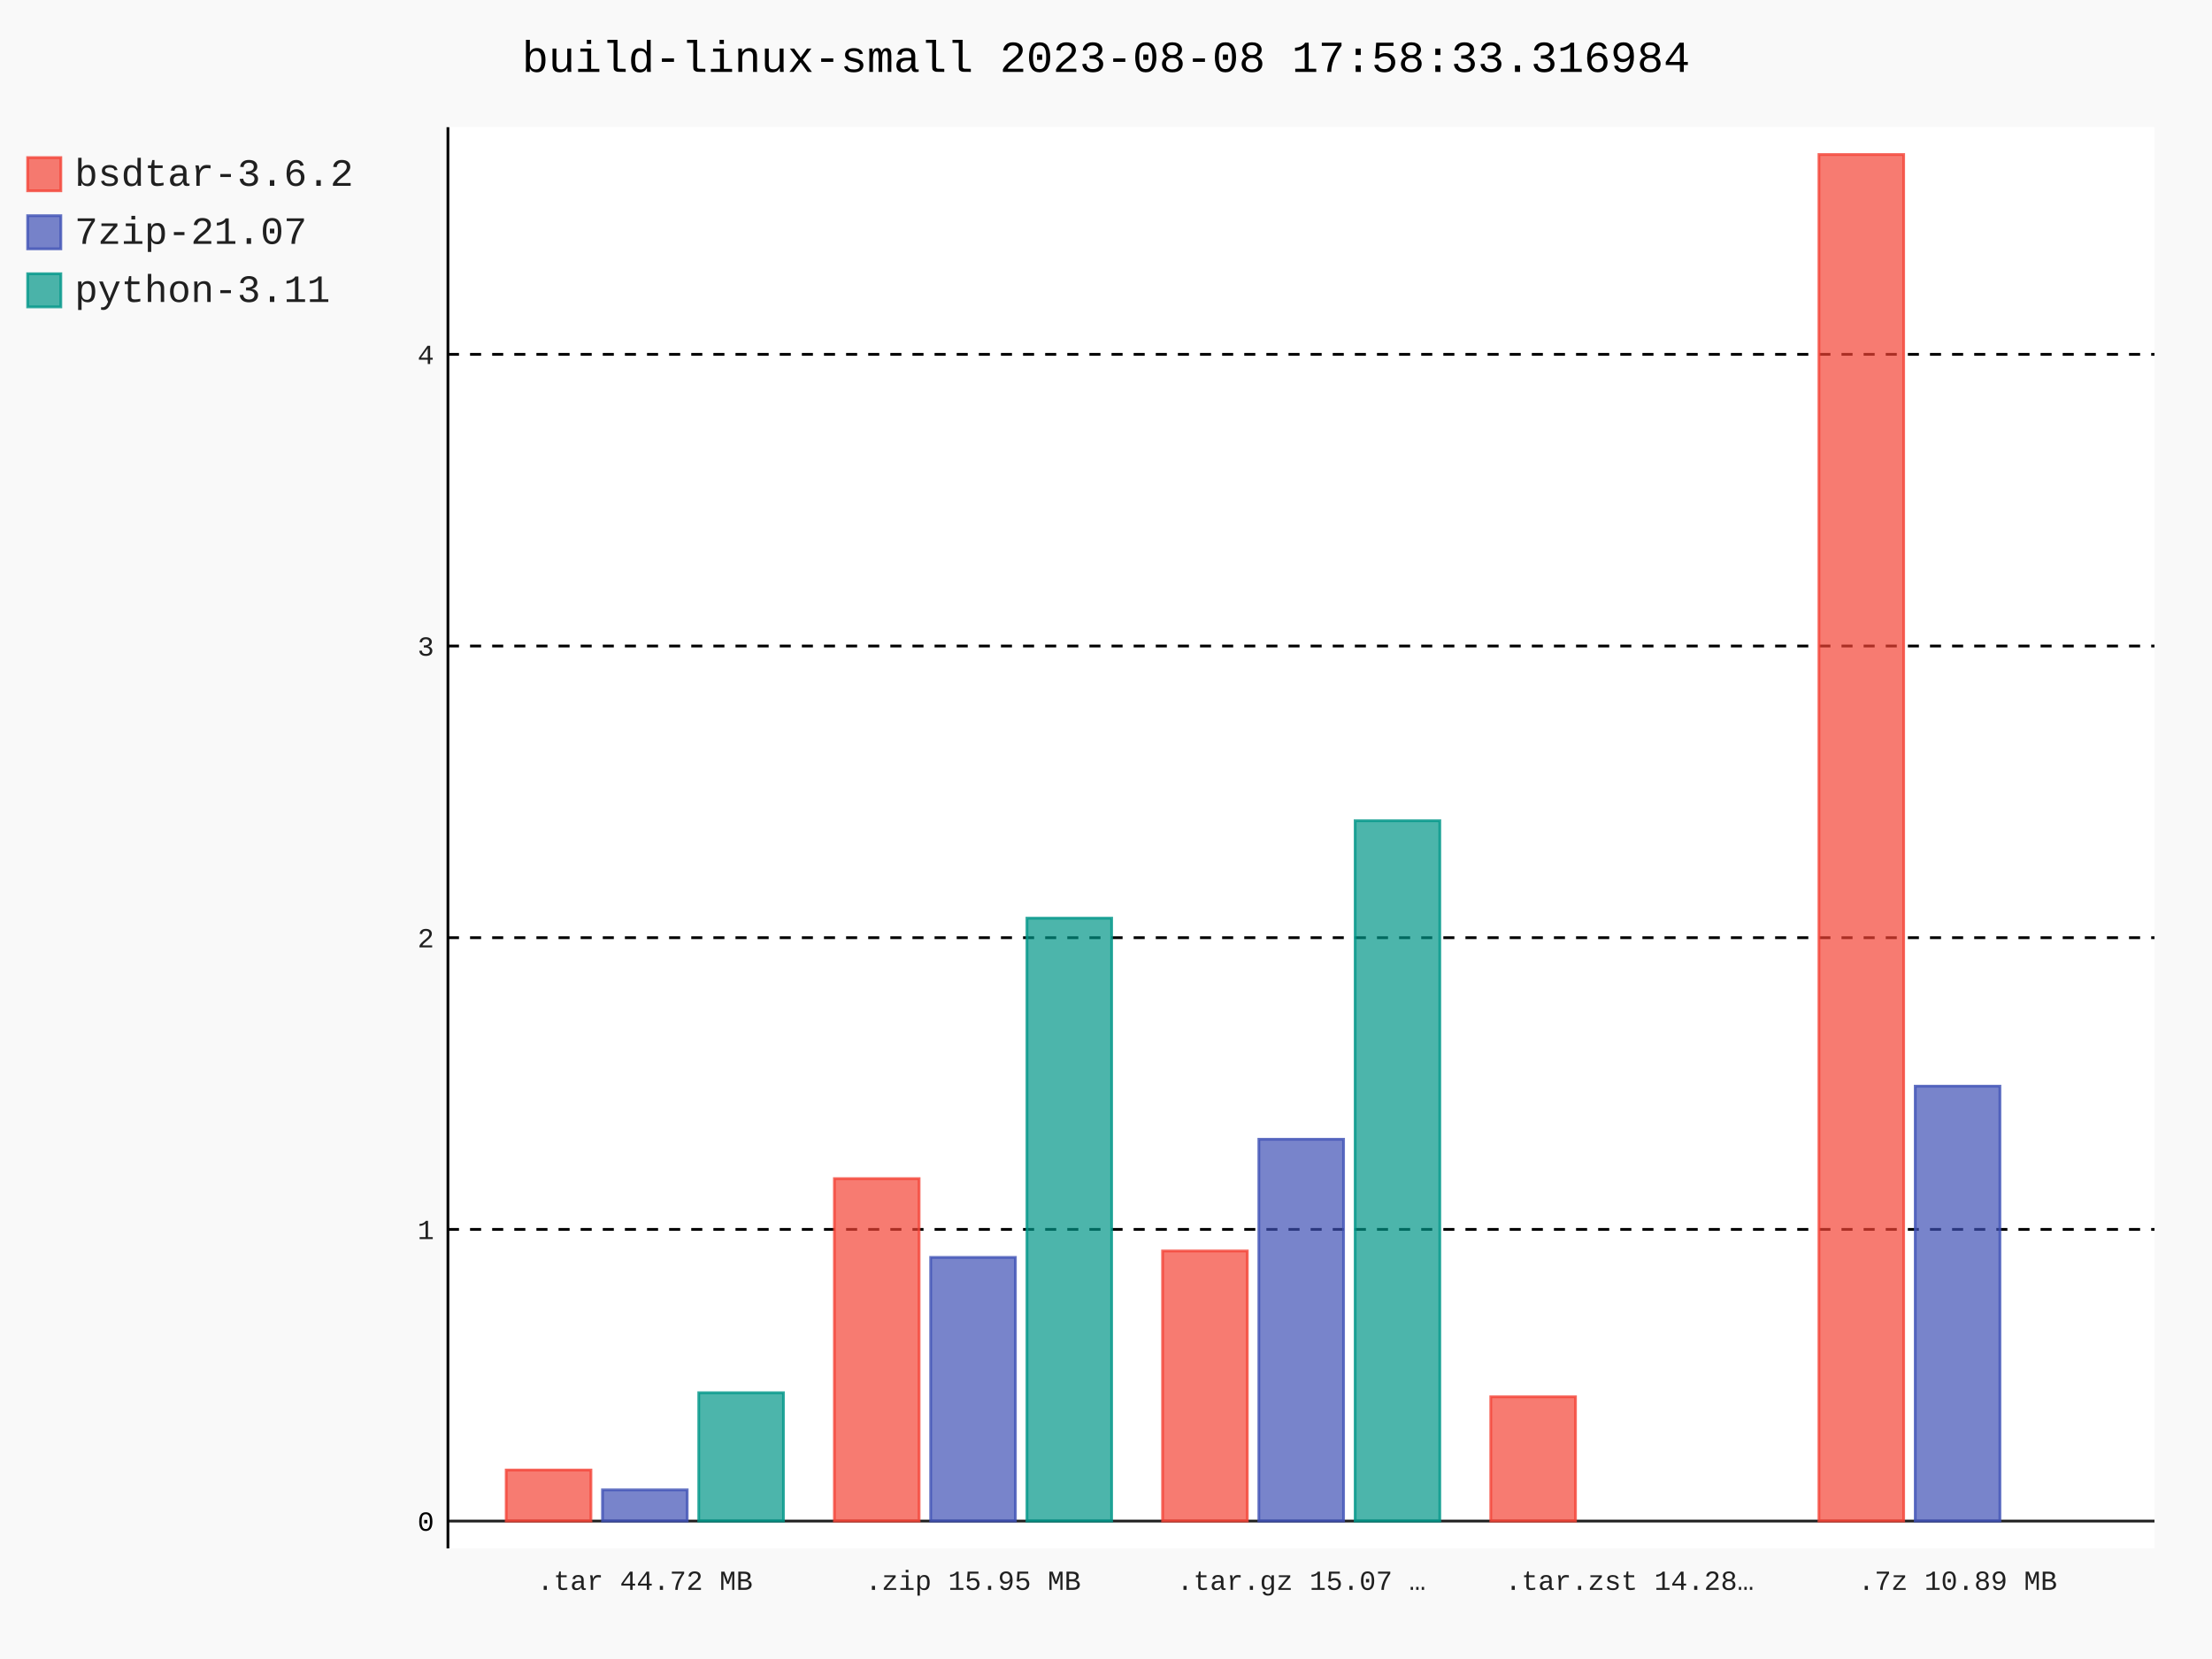
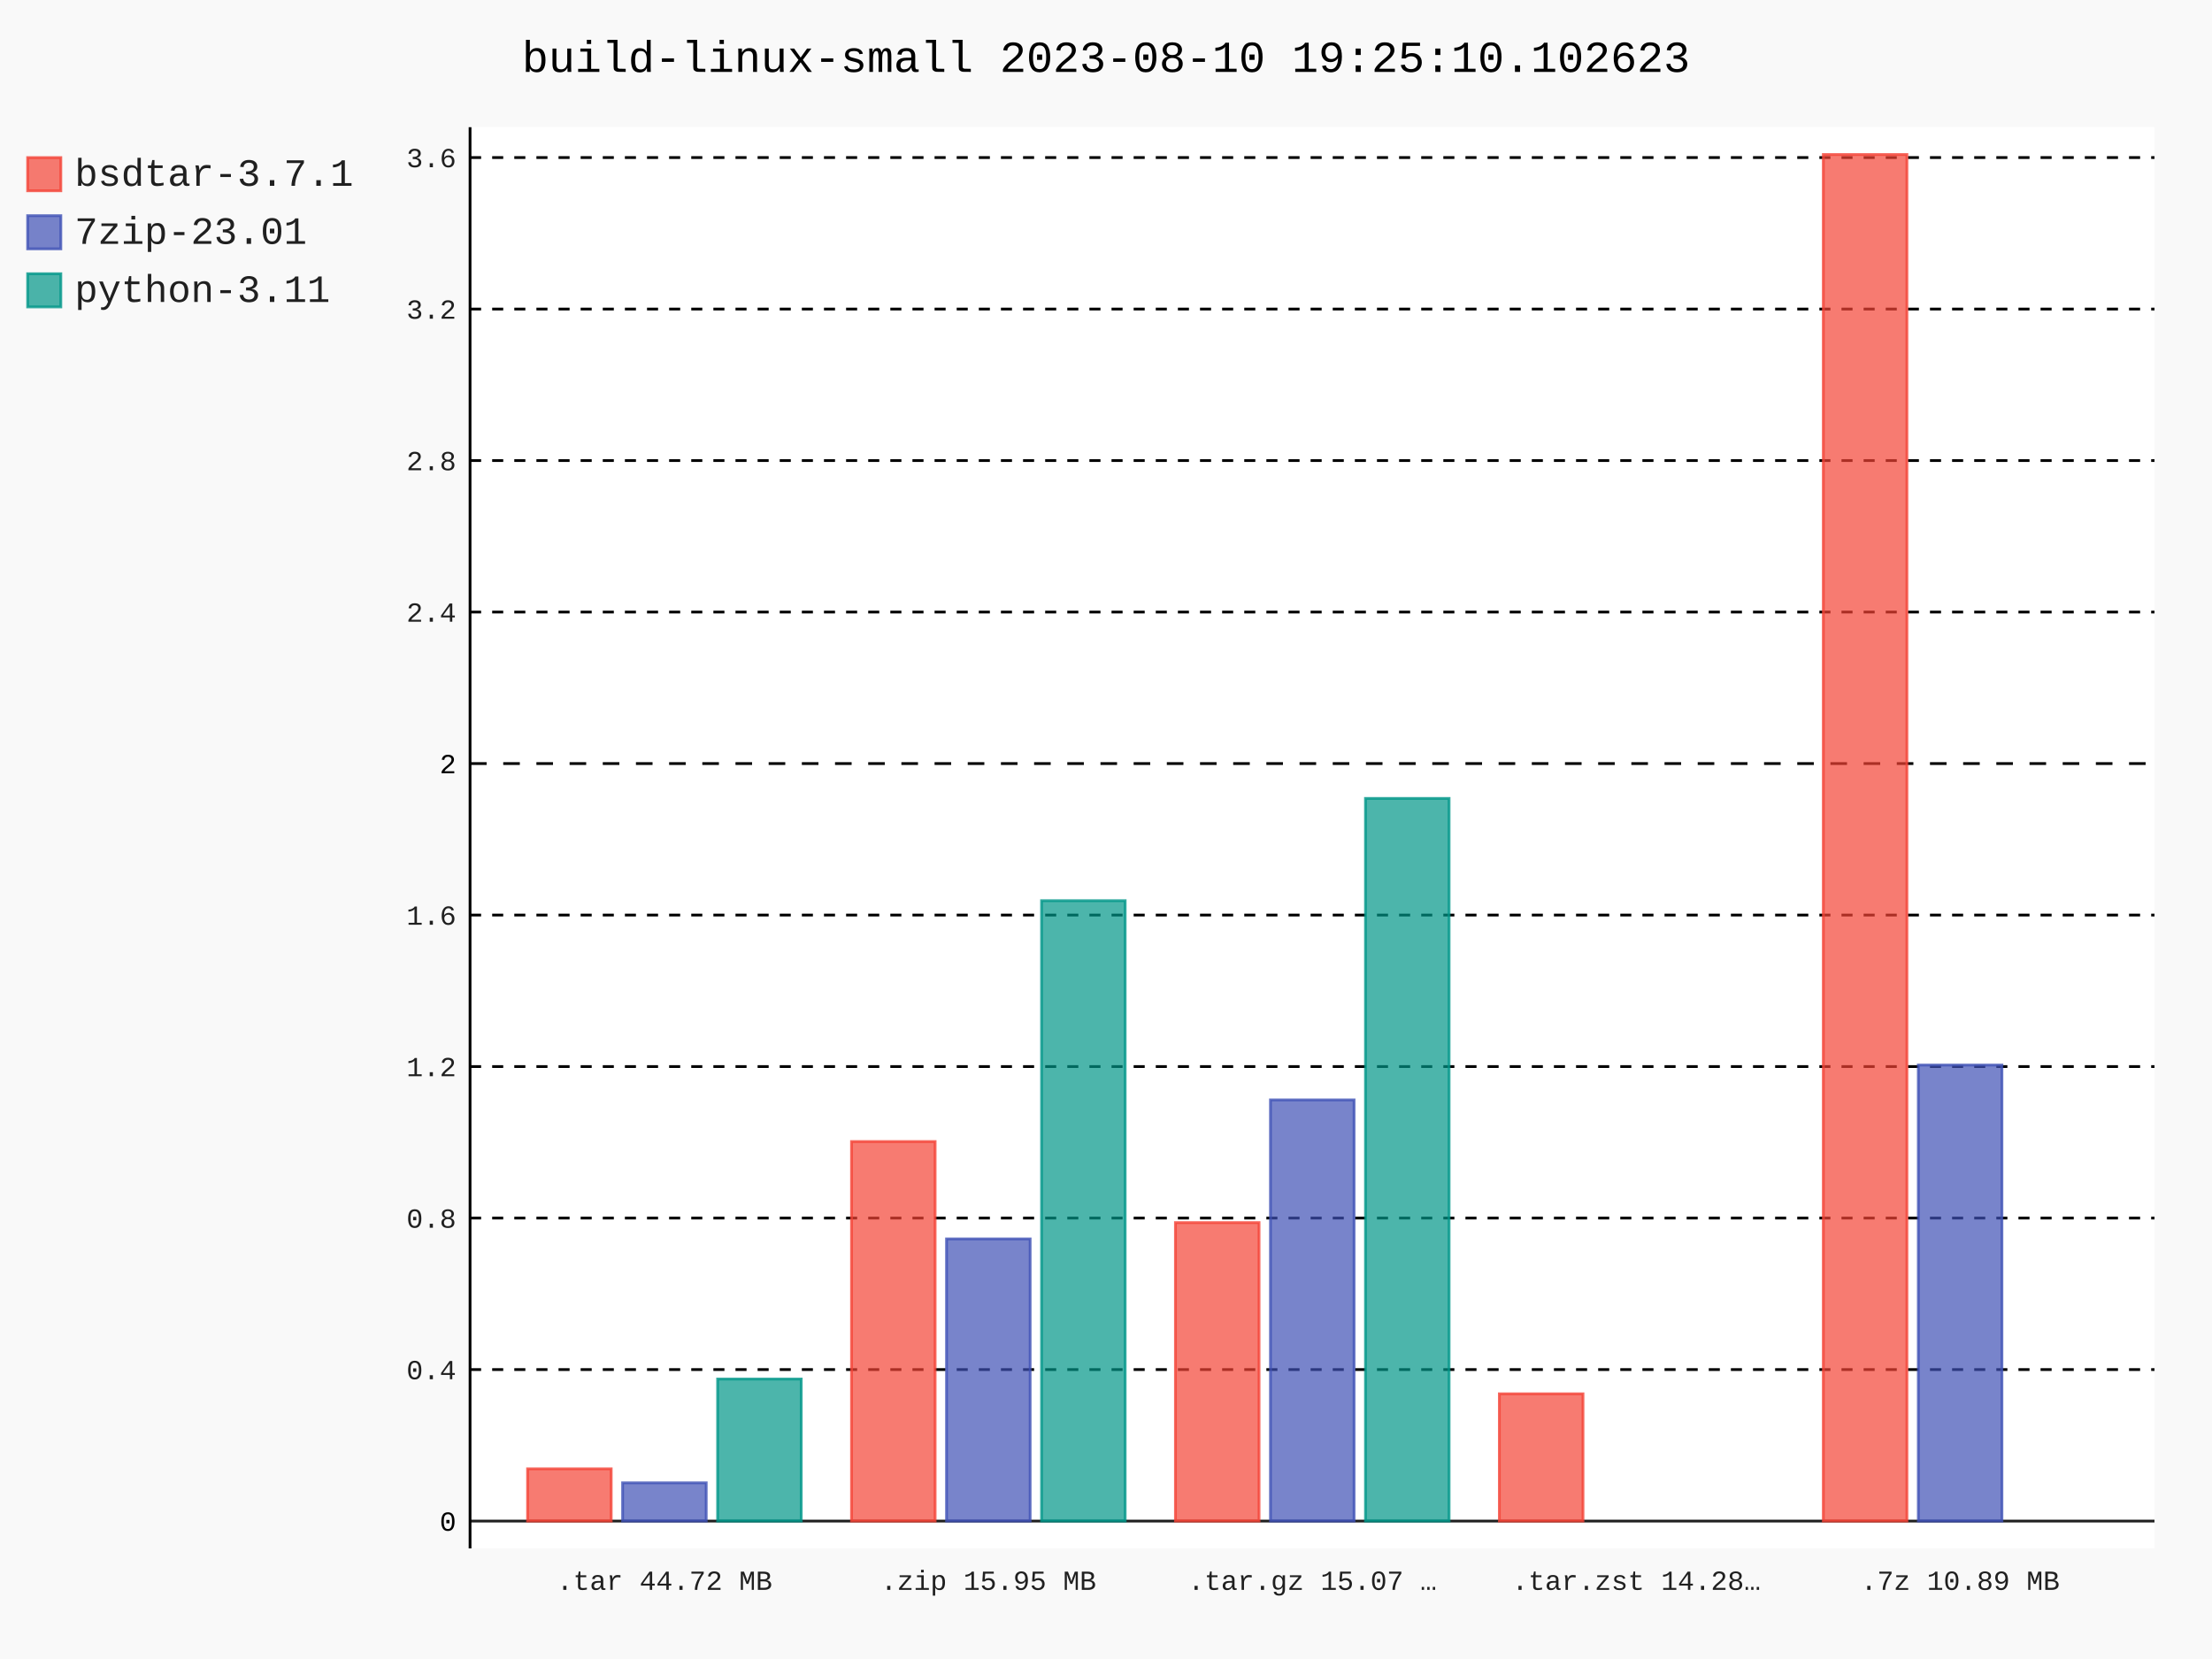
- <svg xmlns="http://www.w3.org/2000/svg" id="chart-74ee4818-def7-495a-932a-029b9f157b98" class="pygal-chart" viewBox="0 0 800 600">
+ <svg xmlns="http://www.w3.org/2000/svg" id="chart-636e6e1e-2844-40cc-bbbd-df5059770a32" class="pygal-chart" viewBox="0 0 800 600">
  <defs>
-     <style type="text/css">#chart-74ee4818-def7-495a-932a-029b9f157b98{-webkit-user-select:none;-webkit-font-smoothing:antialiased;font-family:Consolas,"Liberation Mono",Menlo,Courier,monospace}#chart-74ee4818-def7-495a-932a-029b9f157b98 .title{font-family:Consolas,"Liberation Mono",Menlo,Courier,monospace;font-size:16px}#chart-74ee4818-def7-495a-932a-029b9f157b98 .legends .legend text{font-family:Consolas,"Liberation Mono",Menlo,Courier,monospace;font-size:14px}#chart-74ee4818-def7-495a-932a-029b9f157b98 .axis text{font-family:Consolas,"Liberation Mono",Menlo,Courier,monospace;font-size:10px}#chart-74ee4818-def7-495a-932a-029b9f157b98 .axis text.major{font-family:Consolas,"Liberation Mono",Menlo,Courier,monospace;font-size:10px}#chart-74ee4818-def7-495a-932a-029b9f157b98 .text-overlay text.value{font-family:Consolas,"Liberation Mono",Menlo,Courier,monospace;font-size:16px}#chart-74ee4818-def7-495a-932a-029b9f157b98 .text-overlay text.label{font-family:Consolas,"Liberation Mono",Menlo,Courier,monospace;font-size:10px}#chart-74ee4818-def7-495a-932a-029b9f157b98 .tooltip{font-family:Consolas,"Liberation Mono",Menlo,Courier,monospace;font-size:14px}#chart-74ee4818-def7-495a-932a-029b9f157b98 text.no_data{font-family:Consolas,"Liberation Mono",Menlo,Courier,monospace;font-size:64px}
- #chart-74ee4818-def7-495a-932a-029b9f157b98{background-color:rgba(249,249,249,1)}#chart-74ee4818-def7-495a-932a-029b9f157b98 path,#chart-74ee4818-def7-495a-932a-029b9f157b98 line,#chart-74ee4818-def7-495a-932a-029b9f157b98 rect,#chart-74ee4818-def7-495a-932a-029b9f157b98 circle{-webkit-transition:150ms;-moz-transition:150ms;transition:150ms}#chart-74ee4818-def7-495a-932a-029b9f157b98 .graph &gt; .background{fill:rgba(249,249,249,1)}#chart-74ee4818-def7-495a-932a-029b9f157b98 .plot &gt; .background{fill:rgba(255,255,255,1)}#chart-74ee4818-def7-495a-932a-029b9f157b98 .graph{fill:rgba(0,0,0,.87)}#chart-74ee4818-def7-495a-932a-029b9f157b98 text.no_data{fill:rgba(0,0,0,1)}#chart-74ee4818-def7-495a-932a-029b9f157b98 .title{fill:rgba(0,0,0,1)}#chart-74ee4818-def7-495a-932a-029b9f157b98 .legends .legend text{fill:rgba(0,0,0,.87)}#chart-74ee4818-def7-495a-932a-029b9f157b98 .legends .legend:hover text{fill:rgba(0,0,0,1)}#chart-74ee4818-def7-495a-932a-029b9f157b98 .axis .line{stroke:rgba(0,0,0,1)}#chart-74ee4818-def7-495a-932a-029b9f157b98 .axis .guide.line{stroke:rgba(0,0,0,.54)}#chart-74ee4818-def7-495a-932a-029b9f157b98 .axis .major.line{stroke:rgba(0,0,0,.87)}#chart-74ee4818-def7-495a-932a-029b9f157b98 .axis text.major{fill:rgba(0,0,0,1)}#chart-74ee4818-def7-495a-932a-029b9f157b98 .axis.y .guides:hover .guide.line,#chart-74ee4818-def7-495a-932a-029b9f157b98 .line-graph .axis.x .guides:hover .guide.line,#chart-74ee4818-def7-495a-932a-029b9f157b98 .stackedline-graph .axis.x .guides:hover .guide.line,#chart-74ee4818-def7-495a-932a-029b9f157b98 .xy-graph .axis.x .guides:hover .guide.line{stroke:rgba(0,0,0,1)}#chart-74ee4818-def7-495a-932a-029b9f157b98 .axis .guides:hover text{fill:rgba(0,0,0,1)}#chart-74ee4818-def7-495a-932a-029b9f157b98 .reactive{fill-opacity:.7;stroke-opacity:.8;stroke-width:1}#chart-74ee4818-def7-495a-932a-029b9f157b98 .ci{stroke:rgba(0,0,0,.87)}#chart-74ee4818-def7-495a-932a-029b9f157b98 .reactive.active,#chart-74ee4818-def7-495a-932a-029b9f157b98 .active .reactive{fill-opacity:.8;stroke-opacity:.9;stroke-width:4}#chart-74ee4818-def7-495a-932a-029b9f157b98 .ci .reactive.active{stroke-width:1.5}#chart-74ee4818-def7-495a-932a-029b9f157b98 .series text{fill:rgba(0,0,0,1)}#chart-74ee4818-def7-495a-932a-029b9f157b98 .tooltip rect{fill:rgba(255,255,255,1);stroke:rgba(0,0,0,1);-webkit-transition:opacity 150ms;-moz-transition:opacity 150ms;transition:opacity 150ms}#chart-74ee4818-def7-495a-932a-029b9f157b98 .tooltip .label{fill:rgba(0,0,0,.87)}#chart-74ee4818-def7-495a-932a-029b9f157b98 .tooltip .label{fill:rgba(0,0,0,.87)}#chart-74ee4818-def7-495a-932a-029b9f157b98 .tooltip .legend{font-size:.8em;fill:rgba(0,0,0,.54)}#chart-74ee4818-def7-495a-932a-029b9f157b98 .tooltip .x_label{font-size:.6em;fill:rgba(0,0,0,1)}#chart-74ee4818-def7-495a-932a-029b9f157b98 .tooltip .xlink{font-size:.5em;text-decoration:underline}#chart-74ee4818-def7-495a-932a-029b9f157b98 .tooltip .value{font-size:1.5em}#chart-74ee4818-def7-495a-932a-029b9f157b98 .bound{font-size:.5em}#chart-74ee4818-def7-495a-932a-029b9f157b98 .max-value{font-size:.75em;fill:rgba(0,0,0,.54)}#chart-74ee4818-def7-495a-932a-029b9f157b98 .map-element{fill:rgba(255,255,255,1);stroke:rgba(0,0,0,.54) !important}#chart-74ee4818-def7-495a-932a-029b9f157b98 .map-element .reactive{fill-opacity:inherit;stroke-opacity:inherit}#chart-74ee4818-def7-495a-932a-029b9f157b98 .color-0,#chart-74ee4818-def7-495a-932a-029b9f157b98 .color-0 a:visited{stroke:#F44336;fill:#F44336}#chart-74ee4818-def7-495a-932a-029b9f157b98 .color-1,#chart-74ee4818-def7-495a-932a-029b9f157b98 .color-1 a:visited{stroke:#3F51B5;fill:#3F51B5}#chart-74ee4818-def7-495a-932a-029b9f157b98 .color-2,#chart-74ee4818-def7-495a-932a-029b9f157b98 .color-2 a:visited{stroke:#009688;fill:#009688}#chart-74ee4818-def7-495a-932a-029b9f157b98 .text-overlay .color-0 text{fill:black}#chart-74ee4818-def7-495a-932a-029b9f157b98 .text-overlay .color-1 text{fill:black}#chart-74ee4818-def7-495a-932a-029b9f157b98 .text-overlay .color-2 text{fill:black}
- #chart-74ee4818-def7-495a-932a-029b9f157b98 text.no_data{text-anchor:middle}#chart-74ee4818-def7-495a-932a-029b9f157b98 .guide.line{fill:none}#chart-74ee4818-def7-495a-932a-029b9f157b98 .centered{text-anchor:middle}#chart-74ee4818-def7-495a-932a-029b9f157b98 .title{text-anchor:middle}#chart-74ee4818-def7-495a-932a-029b9f157b98 .legends .legend text{fill-opacity:1}#chart-74ee4818-def7-495a-932a-029b9f157b98 .axis.x text{text-anchor:middle}#chart-74ee4818-def7-495a-932a-029b9f157b98 .axis.x:not(.web) text[transform]{text-anchor:start}#chart-74ee4818-def7-495a-932a-029b9f157b98 .axis.x:not(.web) text[transform].backwards{text-anchor:end}#chart-74ee4818-def7-495a-932a-029b9f157b98 .axis.y text{text-anchor:end}#chart-74ee4818-def7-495a-932a-029b9f157b98 .axis.y text[transform].backwards{text-anchor:start}#chart-74ee4818-def7-495a-932a-029b9f157b98 .axis.y2 text{text-anchor:start}#chart-74ee4818-def7-495a-932a-029b9f157b98 .axis.y2 text[transform].backwards{text-anchor:end}#chart-74ee4818-def7-495a-932a-029b9f157b98 .axis .guide.line{stroke-dasharray:4,4;stroke:black}#chart-74ee4818-def7-495a-932a-029b9f157b98 .axis .major.guide.line{stroke-dasharray:6,6;stroke:black}#chart-74ee4818-def7-495a-932a-029b9f157b98 .horizontal .axis.y .guide.line,#chart-74ee4818-def7-495a-932a-029b9f157b98 .horizontal .axis.y2 .guide.line,#chart-74ee4818-def7-495a-932a-029b9f157b98 .vertical .axis.x .guide.line{opacity:0}#chart-74ee4818-def7-495a-932a-029b9f157b98 .horizontal .axis.always_show .guide.line,#chart-74ee4818-def7-495a-932a-029b9f157b98 .vertical .axis.always_show .guide.line{opacity:1 !important}#chart-74ee4818-def7-495a-932a-029b9f157b98 .axis.y .guides:hover .guide.line,#chart-74ee4818-def7-495a-932a-029b9f157b98 .axis.y2 .guides:hover .guide.line,#chart-74ee4818-def7-495a-932a-029b9f157b98 .axis.x .guides:hover .guide.line{opacity:1}#chart-74ee4818-def7-495a-932a-029b9f157b98 .axis .guides:hover text{opacity:1}#chart-74ee4818-def7-495a-932a-029b9f157b98 .nofill{fill:none}#chart-74ee4818-def7-495a-932a-029b9f157b98 .subtle-fill{fill-opacity:.2}#chart-74ee4818-def7-495a-932a-029b9f157b98 .dot{stroke-width:1px;fill-opacity:1;stroke-opacity:1}#chart-74ee4818-def7-495a-932a-029b9f157b98 .dot.active{stroke-width:5px}#chart-74ee4818-def7-495a-932a-029b9f157b98 .dot.negative{fill:transparent}#chart-74ee4818-def7-495a-932a-029b9f157b98 text,#chart-74ee4818-def7-495a-932a-029b9f157b98 tspan{stroke:none !important}#chart-74ee4818-def7-495a-932a-029b9f157b98 .series text.active{opacity:1}#chart-74ee4818-def7-495a-932a-029b9f157b98 .tooltip rect{fill-opacity:.95;stroke-width:.5}#chart-74ee4818-def7-495a-932a-029b9f157b98 .tooltip text{fill-opacity:1}#chart-74ee4818-def7-495a-932a-029b9f157b98 .showable{visibility:hidden}#chart-74ee4818-def7-495a-932a-029b9f157b98 .showable.shown{visibility:visible}#chart-74ee4818-def7-495a-932a-029b9f157b98 .gauge-background{fill:rgba(229,229,229,1);stroke:none}#chart-74ee4818-def7-495a-932a-029b9f157b98 .bg-lines{stroke:rgba(249,249,249,1);stroke-width:2px}</style>
+     <style type="text/css">#chart-636e6e1e-2844-40cc-bbbd-df5059770a32{-webkit-user-select:none;-webkit-font-smoothing:antialiased;font-family:Consolas,"Liberation Mono",Menlo,Courier,monospace}#chart-636e6e1e-2844-40cc-bbbd-df5059770a32 .title{font-family:Consolas,"Liberation Mono",Menlo,Courier,monospace;font-size:16px}#chart-636e6e1e-2844-40cc-bbbd-df5059770a32 .legends .legend text{font-family:Consolas,"Liberation Mono",Menlo,Courier,monospace;font-size:14px}#chart-636e6e1e-2844-40cc-bbbd-df5059770a32 .axis text{font-family:Consolas,"Liberation Mono",Menlo,Courier,monospace;font-size:10px}#chart-636e6e1e-2844-40cc-bbbd-df5059770a32 .axis text.major{font-family:Consolas,"Liberation Mono",Menlo,Courier,monospace;font-size:10px}#chart-636e6e1e-2844-40cc-bbbd-df5059770a32 .text-overlay text.value{font-family:Consolas,"Liberation Mono",Menlo,Courier,monospace;font-size:16px}#chart-636e6e1e-2844-40cc-bbbd-df5059770a32 .text-overlay text.label{font-family:Consolas,"Liberation Mono",Menlo,Courier,monospace;font-size:10px}#chart-636e6e1e-2844-40cc-bbbd-df5059770a32 .tooltip{font-family:Consolas,"Liberation Mono",Menlo,Courier,monospace;font-size:14px}#chart-636e6e1e-2844-40cc-bbbd-df5059770a32 text.no_data{font-family:Consolas,"Liberation Mono",Menlo,Courier,monospace;font-size:64px}
+ #chart-636e6e1e-2844-40cc-bbbd-df5059770a32{background-color:rgba(249,249,249,1)}#chart-636e6e1e-2844-40cc-bbbd-df5059770a32 path,#chart-636e6e1e-2844-40cc-bbbd-df5059770a32 line,#chart-636e6e1e-2844-40cc-bbbd-df5059770a32 rect,#chart-636e6e1e-2844-40cc-bbbd-df5059770a32 circle{-webkit-transition:150ms;-moz-transition:150ms;transition:150ms}#chart-636e6e1e-2844-40cc-bbbd-df5059770a32 .graph &gt; .background{fill:rgba(249,249,249,1)}#chart-636e6e1e-2844-40cc-bbbd-df5059770a32 .plot &gt; .background{fill:rgba(255,255,255,1)}#chart-636e6e1e-2844-40cc-bbbd-df5059770a32 .graph{fill:rgba(0,0,0,.87)}#chart-636e6e1e-2844-40cc-bbbd-df5059770a32 text.no_data{fill:rgba(0,0,0,1)}#chart-636e6e1e-2844-40cc-bbbd-df5059770a32 .title{fill:rgba(0,0,0,1)}#chart-636e6e1e-2844-40cc-bbbd-df5059770a32 .legends .legend text{fill:rgba(0,0,0,.87)}#chart-636e6e1e-2844-40cc-bbbd-df5059770a32 .legends .legend:hover text{fill:rgba(0,0,0,1)}#chart-636e6e1e-2844-40cc-bbbd-df5059770a32 .axis .line{stroke:rgba(0,0,0,1)}#chart-636e6e1e-2844-40cc-bbbd-df5059770a32 .axis .guide.line{stroke:rgba(0,0,0,.54)}#chart-636e6e1e-2844-40cc-bbbd-df5059770a32 .axis .major.line{stroke:rgba(0,0,0,.87)}#chart-636e6e1e-2844-40cc-bbbd-df5059770a32 .axis text.major{fill:rgba(0,0,0,1)}#chart-636e6e1e-2844-40cc-bbbd-df5059770a32 .axis.y .guides:hover .guide.line,#chart-636e6e1e-2844-40cc-bbbd-df5059770a32 .line-graph .axis.x .guides:hover .guide.line,#chart-636e6e1e-2844-40cc-bbbd-df5059770a32 .stackedline-graph .axis.x .guides:hover .guide.line,#chart-636e6e1e-2844-40cc-bbbd-df5059770a32 .xy-graph .axis.x .guides:hover .guide.line{stroke:rgba(0,0,0,1)}#chart-636e6e1e-2844-40cc-bbbd-df5059770a32 .axis .guides:hover text{fill:rgba(0,0,0,1)}#chart-636e6e1e-2844-40cc-bbbd-df5059770a32 .reactive{fill-opacity:.7;stroke-opacity:.8;stroke-width:1}#chart-636e6e1e-2844-40cc-bbbd-df5059770a32 .ci{stroke:rgba(0,0,0,.87)}#chart-636e6e1e-2844-40cc-bbbd-df5059770a32 .reactive.active,#chart-636e6e1e-2844-40cc-bbbd-df5059770a32 .active .reactive{fill-opacity:.8;stroke-opacity:.9;stroke-width:4}#chart-636e6e1e-2844-40cc-bbbd-df5059770a32 .ci .reactive.active{stroke-width:1.5}#chart-636e6e1e-2844-40cc-bbbd-df5059770a32 .series text{fill:rgba(0,0,0,1)}#chart-636e6e1e-2844-40cc-bbbd-df5059770a32 .tooltip rect{fill:rgba(255,255,255,1);stroke:rgba(0,0,0,1);-webkit-transition:opacity 150ms;-moz-transition:opacity 150ms;transition:opacity 150ms}#chart-636e6e1e-2844-40cc-bbbd-df5059770a32 .tooltip .label{fill:rgba(0,0,0,.87)}#chart-636e6e1e-2844-40cc-bbbd-df5059770a32 .tooltip .label{fill:rgba(0,0,0,.87)}#chart-636e6e1e-2844-40cc-bbbd-df5059770a32 .tooltip .legend{font-size:.8em;fill:rgba(0,0,0,.54)}#chart-636e6e1e-2844-40cc-bbbd-df5059770a32 .tooltip .x_label{font-size:.6em;fill:rgba(0,0,0,1)}#chart-636e6e1e-2844-40cc-bbbd-df5059770a32 .tooltip .xlink{font-size:.5em;text-decoration:underline}#chart-636e6e1e-2844-40cc-bbbd-df5059770a32 .tooltip .value{font-size:1.5em}#chart-636e6e1e-2844-40cc-bbbd-df5059770a32 .bound{font-size:.5em}#chart-636e6e1e-2844-40cc-bbbd-df5059770a32 .max-value{font-size:.75em;fill:rgba(0,0,0,.54)}#chart-636e6e1e-2844-40cc-bbbd-df5059770a32 .map-element{fill:rgba(255,255,255,1);stroke:rgba(0,0,0,.54) !important}#chart-636e6e1e-2844-40cc-bbbd-df5059770a32 .map-element .reactive{fill-opacity:inherit;stroke-opacity:inherit}#chart-636e6e1e-2844-40cc-bbbd-df5059770a32 .color-0,#chart-636e6e1e-2844-40cc-bbbd-df5059770a32 .color-0 a:visited{stroke:#F44336;fill:#F44336}#chart-636e6e1e-2844-40cc-bbbd-df5059770a32 .color-1,#chart-636e6e1e-2844-40cc-bbbd-df5059770a32 .color-1 a:visited{stroke:#3F51B5;fill:#3F51B5}#chart-636e6e1e-2844-40cc-bbbd-df5059770a32 .color-2,#chart-636e6e1e-2844-40cc-bbbd-df5059770a32 .color-2 a:visited{stroke:#009688;fill:#009688}#chart-636e6e1e-2844-40cc-bbbd-df5059770a32 .text-overlay .color-0 text{fill:black}#chart-636e6e1e-2844-40cc-bbbd-df5059770a32 .text-overlay .color-1 text{fill:black}#chart-636e6e1e-2844-40cc-bbbd-df5059770a32 .text-overlay .color-2 text{fill:black}
+ #chart-636e6e1e-2844-40cc-bbbd-df5059770a32 text.no_data{text-anchor:middle}#chart-636e6e1e-2844-40cc-bbbd-df5059770a32 .guide.line{fill:none}#chart-636e6e1e-2844-40cc-bbbd-df5059770a32 .centered{text-anchor:middle}#chart-636e6e1e-2844-40cc-bbbd-df5059770a32 .title{text-anchor:middle}#chart-636e6e1e-2844-40cc-bbbd-df5059770a32 .legends .legend text{fill-opacity:1}#chart-636e6e1e-2844-40cc-bbbd-df5059770a32 .axis.x text{text-anchor:middle}#chart-636e6e1e-2844-40cc-bbbd-df5059770a32 .axis.x:not(.web) text[transform]{text-anchor:start}#chart-636e6e1e-2844-40cc-bbbd-df5059770a32 .axis.x:not(.web) text[transform].backwards{text-anchor:end}#chart-636e6e1e-2844-40cc-bbbd-df5059770a32 .axis.y text{text-anchor:end}#chart-636e6e1e-2844-40cc-bbbd-df5059770a32 .axis.y text[transform].backwards{text-anchor:start}#chart-636e6e1e-2844-40cc-bbbd-df5059770a32 .axis.y2 text{text-anchor:start}#chart-636e6e1e-2844-40cc-bbbd-df5059770a32 .axis.y2 text[transform].backwards{text-anchor:end}#chart-636e6e1e-2844-40cc-bbbd-df5059770a32 .axis .guide.line{stroke-dasharray:4,4;stroke:black}#chart-636e6e1e-2844-40cc-bbbd-df5059770a32 .axis .major.guide.line{stroke-dasharray:6,6;stroke:black}#chart-636e6e1e-2844-40cc-bbbd-df5059770a32 .horizontal .axis.y .guide.line,#chart-636e6e1e-2844-40cc-bbbd-df5059770a32 .horizontal .axis.y2 .guide.line,#chart-636e6e1e-2844-40cc-bbbd-df5059770a32 .vertical .axis.x .guide.line{opacity:0}#chart-636e6e1e-2844-40cc-bbbd-df5059770a32 .horizontal .axis.always_show .guide.line,#chart-636e6e1e-2844-40cc-bbbd-df5059770a32 .vertical .axis.always_show .guide.line{opacity:1 !important}#chart-636e6e1e-2844-40cc-bbbd-df5059770a32 .axis.y .guides:hover .guide.line,#chart-636e6e1e-2844-40cc-bbbd-df5059770a32 .axis.y2 .guides:hover .guide.line,#chart-636e6e1e-2844-40cc-bbbd-df5059770a32 .axis.x .guides:hover .guide.line{opacity:1}#chart-636e6e1e-2844-40cc-bbbd-df5059770a32 .axis .guides:hover text{opacity:1}#chart-636e6e1e-2844-40cc-bbbd-df5059770a32 .nofill{fill:none}#chart-636e6e1e-2844-40cc-bbbd-df5059770a32 .subtle-fill{fill-opacity:.2}#chart-636e6e1e-2844-40cc-bbbd-df5059770a32 .dot{stroke-width:1px;fill-opacity:1;stroke-opacity:1}#chart-636e6e1e-2844-40cc-bbbd-df5059770a32 .dot.active{stroke-width:5px}#chart-636e6e1e-2844-40cc-bbbd-df5059770a32 .dot.negative{fill:transparent}#chart-636e6e1e-2844-40cc-bbbd-df5059770a32 text,#chart-636e6e1e-2844-40cc-bbbd-df5059770a32 tspan{stroke:none !important}#chart-636e6e1e-2844-40cc-bbbd-df5059770a32 .series text.active{opacity:1}#chart-636e6e1e-2844-40cc-bbbd-df5059770a32 .tooltip rect{fill-opacity:.95;stroke-width:.5}#chart-636e6e1e-2844-40cc-bbbd-df5059770a32 .tooltip text{fill-opacity:1}#chart-636e6e1e-2844-40cc-bbbd-df5059770a32 .showable{visibility:hidden}#chart-636e6e1e-2844-40cc-bbbd-df5059770a32 .showable.shown{visibility:visible}#chart-636e6e1e-2844-40cc-bbbd-df5059770a32 .gauge-background{fill:rgba(229,229,229,1);stroke:none}#chart-636e6e1e-2844-40cc-bbbd-df5059770a32 .bg-lines{stroke:rgba(249,249,249,1);stroke-width:2px}</style>
  </defs>
  <g class="graph bar-graph vertical">
    <rect x="0" y="0" width="800" height="600" class="background" />
-     <g transform="translate(162, 46)" class="plot">
-       <rect x="0" y="0" width="617.2" height="514" class="background" />
+     <g transform="translate(170, 46)" class="plot">
+       <rect x="0" y="0" width="609.2" height="514" class="background" />
      <g class="axis y always_show">
        <g class="guides">
-           <path d="M0 504.115 h617.2" class="axis major line" />
+           <path d="M0 504.115 h609.2" class="axis major line" />
          <text x="-5" y="507.615" class="major">0</text>
        </g>
        <g class="guides">
-           <path d="M0 398.623 h617.2" class="guide line" />
-           <text x="-5" y="402.123" class="">1</text>
+           <path d="M0 449.323 h609.2" class="guide line" />
+           <text x="-5" y="452.823" class="">0.4</text>
        </g>
        <g class="guides">
-           <path d="M0 293.131 h617.2" class="guide line" />
-           <text x="-5" y="296.631" class="">2</text>
+           <path d="M0 394.53 h609.2" class="guide line" />
+           <text x="-5" y="398.03" class="">0.8</text>
        </g>
        <g class="guides">
-           <path d="M0 187.639 h617.2" class="guide line" />
-           <text x="-5" y="191.139" class="">3</text>
+           <path d="M0 339.737 h609.2" class="guide line" />
+           <text x="-5" y="343.237" class="">1.2</text>
        </g>
        <g class="guides">
-           <path d="M0 82.147 h617.2" class="guide line" />
-           <text x="-5" y="85.647" class="">4</text>
+           <path d="M0 284.944 h609.2" class="guide line" />
+           <text x="-5" y="288.444" class="">1.6</text>
+         </g>
+         <g class="guides">
+           <path d="M0 230.152 h609.2" class="major guide line" />
+           <text x="-5" y="233.652" class="major">2</text>
+         </g>
+         <g class="guides">
+           <path d="M0 175.359 h609.2" class="guide line" />
+           <text x="-5" y="178.859" class="">2.4</text>
+         </g>
+         <g class="guides">
+           <path d="M0 120.566 h609.2" class="guide line" />
+           <text x="-5" y="124.066" class="">2.8</text>
+         </g>
+         <g class="guides">
+           <path d="M0 65.773 h609.2" class="guide line" />
+           <text x="-5" y="69.273" class="">3.2</text>
+         </g>
+         <g class="guides">
+           <path d="M0 10.98 h609.2" class="guide line" />
+           <text x="-5" y="14.48" class="">3.6</text>
        </g>
      </g>
      <g class="axis x">
        <path d="M0 0 v514" class="line" />
        <g class="guides">
-           <path d="M71.215 0 v514" class="guide line" />
-           <text x="71.215" y="529.0" class="">.tar 44.72 MB</text>
+           <path d="M70.292 0 v514" class="guide line" />
+           <text x="70.292" y="529.0" class="">.tar 44.72 MB</text>
        </g>
        <g class="guides">
-           <path d="M189.908 0 v514" class="guide line" />
-           <text x="189.908" y="529.0" class="">.zip 15.95 MB</text>
+           <path d="M187.446 0 v514" class="guide line" />
+           <text x="187.446" y="529.0" class="">.zip 15.95 MB</text>
        </g>
        <g class="guides">
-           <path d="M308.6 0 v514" class="guide line" />
-           <text x="308.6" y="529.0" class="">.tar.gz 15.07 …</text>
+           <path d="M304.6 0 v514" class="guide line" />
+           <text x="304.6" y="529.0" class="">.tar.gz 15.07 …</text>
        </g>
        <g class="guides">
-           <path d="M427.292 0 v514" class="guide line" />
-           <text x="427.292" y="529.0" class="">.tar.zst 14.28…</text>
+           <path d="M421.754 0 v514" class="guide line" />
+           <text x="421.754" y="529.0" class="">.tar.zst 14.28…</text>
        </g>
        <g class="guides">
-           <path d="M545.985 0 v514" class="guide line" />
-           <text x="545.985" y="529.0" class="">.7z 10.89 MB</text>
+           <path d="M538.908 0 v514" class="guide line" />
+           <text x="538.908" y="529.0" class="">.7z 10.89 MB</text>
        </g>
      </g>
      <g class="series serie-0 color-0">
        <g class="bars">
          <g class="bar">
-             <rect x="21.08" y="485.654" rx="0" ry="0" width="30.638" height="18.461" class="rect reactive tooltip-trigger" />
+             <rect x="20.807" y="485.212" rx="0" ry="0" width="30.241" height="18.904" class="rect reactive tooltip-trigger" />
          </g>
          <g class="bar">
-             <rect x="139.772" y="380.268" rx="0" ry="0" width="30.638" height="123.848" class="rect reactive tooltip-trigger" />
+             <rect x="137.96" y="366.86" rx="0" ry="0" width="30.241" height="137.256" class="rect reactive tooltip-trigger" />
          </g>
          <g class="bar">
-             <rect x="258.464" y="406.43" rx="0" ry="0" width="30.638" height="97.686" class="rect reactive tooltip-trigger" />
+             <rect x="255.114" y="396.174" rx="0" ry="0" width="30.241" height="107.942" class="rect reactive tooltip-trigger" />
          </g>
          <g class="bar">
-             <rect x="377.157" y="459.176" rx="0" ry="0" width="30.638" height="44.94" class="rect reactive tooltip-trigger" />
+             <rect x="372.268" y="458.089" rx="0" ry="0" width="30.241" height="46.026" class="rect reactive tooltip-trigger" />
          </g>
          <g class="bar">
-             <rect x="495.849" y="9.885" rx="0" ry="0" width="30.638" height="494.231" class="rect reactive tooltip-trigger" />
+             <rect x="489.422" y="9.885" rx="0" ry="0" width="30.241" height="494.231" class="rect reactive tooltip-trigger" />
          </g>
        </g>
      </g>
      <g class="series serie-1 color-1">
        <g class="bars">
          <g class="bar">
-             <rect x="55.896" y="492.828" rx="0" ry="0" width="30.638" height="11.288" class="rect reactive tooltip-trigger" />
+             <rect x="55.172" y="490.28" rx="0" ry="0" width="30.241" height="13.835" class="rect reactive tooltip-trigger" />
          </g>
          <g class="bar">
-             <rect x="174.588" y="408.75" rx="0" ry="0" width="30.638" height="95.365" class="rect reactive tooltip-trigger" />
+             <rect x="172.325" y="402.064" rx="0" ry="0" width="30.241" height="102.052" class="rect reactive tooltip-trigger" />
          </g>
          <g class="bar">
-             <rect x="293.281" y="366.026" rx="0" ry="0" width="30.638" height="138.089" class="rect reactive tooltip-trigger" />
+             <rect x="289.479" y="351.791" rx="0" ry="0" width="30.241" height="152.324" class="rect reactive tooltip-trigger" />
          </g>
          <g class="bar">
-             <rect x="530.665" y="346.827" rx="0" ry="0" width="30.638" height="157.289" class="rect reactive tooltip-trigger" />
+             <rect x="523.787" y="339.189" rx="0" ry="0" width="30.241" height="164.926" class="rect reactive tooltip-trigger" />
          </g>
        </g>
      </g>
      <g class="series serie-2 color-2">
        <g class="bars">
          <g class="bar">
-             <rect x="90.713" y="457.699" rx="0" ry="0" width="30.638" height="46.417" class="rect reactive tooltip-trigger" />
+             <rect x="89.537" y="452.747" rx="0" ry="0" width="30.241" height="51.368" class="rect reactive tooltip-trigger" />
          </g>
          <g class="bar">
-             <rect x="209.405" y="286.063" rx="0" ry="0" width="30.638" height="218.052" class="rect reactive tooltip-trigger" />
+             <rect x="206.691" y="279.739" rx="0" ry="0" width="30.241" height="224.376" class="rect reactive tooltip-trigger" />
          </g>
          <g class="bar">
-             <rect x="328.097" y="250.829" rx="0" ry="0" width="30.638" height="253.287" class="rect reactive tooltip-trigger" />
+             <rect x="323.844" y="242.754" rx="0" ry="0" width="30.241" height="261.362" class="rect reactive tooltip-trigger" />
          </g>
        </g>
      </g>
    </g>
    <g class="titles">
-       <text x="400.0" y="26" class="title plot_title">build-linux-small 2023-08-08 17:58:33.316984</text>
+       <text x="400.0" y="26" class="title plot_title">build-linux-small 2023-08-10 19:25:10.102623</text>
    </g>
-     <g transform="translate(162, 46)" class="plot overlay">
+     <g transform="translate(170, 46)" class="plot overlay">
      <g class="series serie-0 color-0" />
      <g class="series serie-1 color-1" />
      <g class="series serie-2 color-2" />
    </g>
-     <g transform="translate(162, 46)" class="plot text-overlay">
+     <g transform="translate(170, 46)" class="plot text-overlay">
      <g class="series serie-0 color-0" />
      <g class="series serie-1 color-1" />
      <g class="series serie-2 color-2" />
    </g>
-     <g transform="translate(162, 46)" class="plot tooltip-overlay">
+     <g transform="translate(170, 46)" class="plot tooltip-overlay">
      <g transform="translate(0 0)" style="opacity: 0" class="tooltip">
        <rect rx="0" ry="0" width="0" height="0" class="tooltip-box" />
        <g class="text" />
      </g>
    </g>
    <g transform="translate(10, 56)" class="legends">
      <g id="activate-serie-0" class="legend reactive activate-serie">
        <rect x="0.0" y="1.0" width="12" height="12" class="color-0 reactive" />
-         <text x="17.0" y="11.2">bsdtar-3.6.2</text>
+         <text x="17.0" y="11.2">bsdtar-3.7.1</text>
      </g>
      <g id="activate-serie-1" class="legend reactive activate-serie">
        <rect x="0.0" y="22.0" width="12" height="12" class="color-1 reactive" />
-         <text x="17.0" y="32.2">7zip-21.07</text>
+         <text x="17.0" y="32.2">7zip-23.01</text>
      </g>
      <g id="activate-serie-2" class="legend reactive activate-serie">
        <rect x="0.0" y="43.0" width="12" height="12" class="color-2 reactive" />
        <text x="17.0" y="53.2">python-3.11</text>
      </g>
    </g>
    <g transform="translate(790, 56)" class="legends" />
  </g>
</svg>
